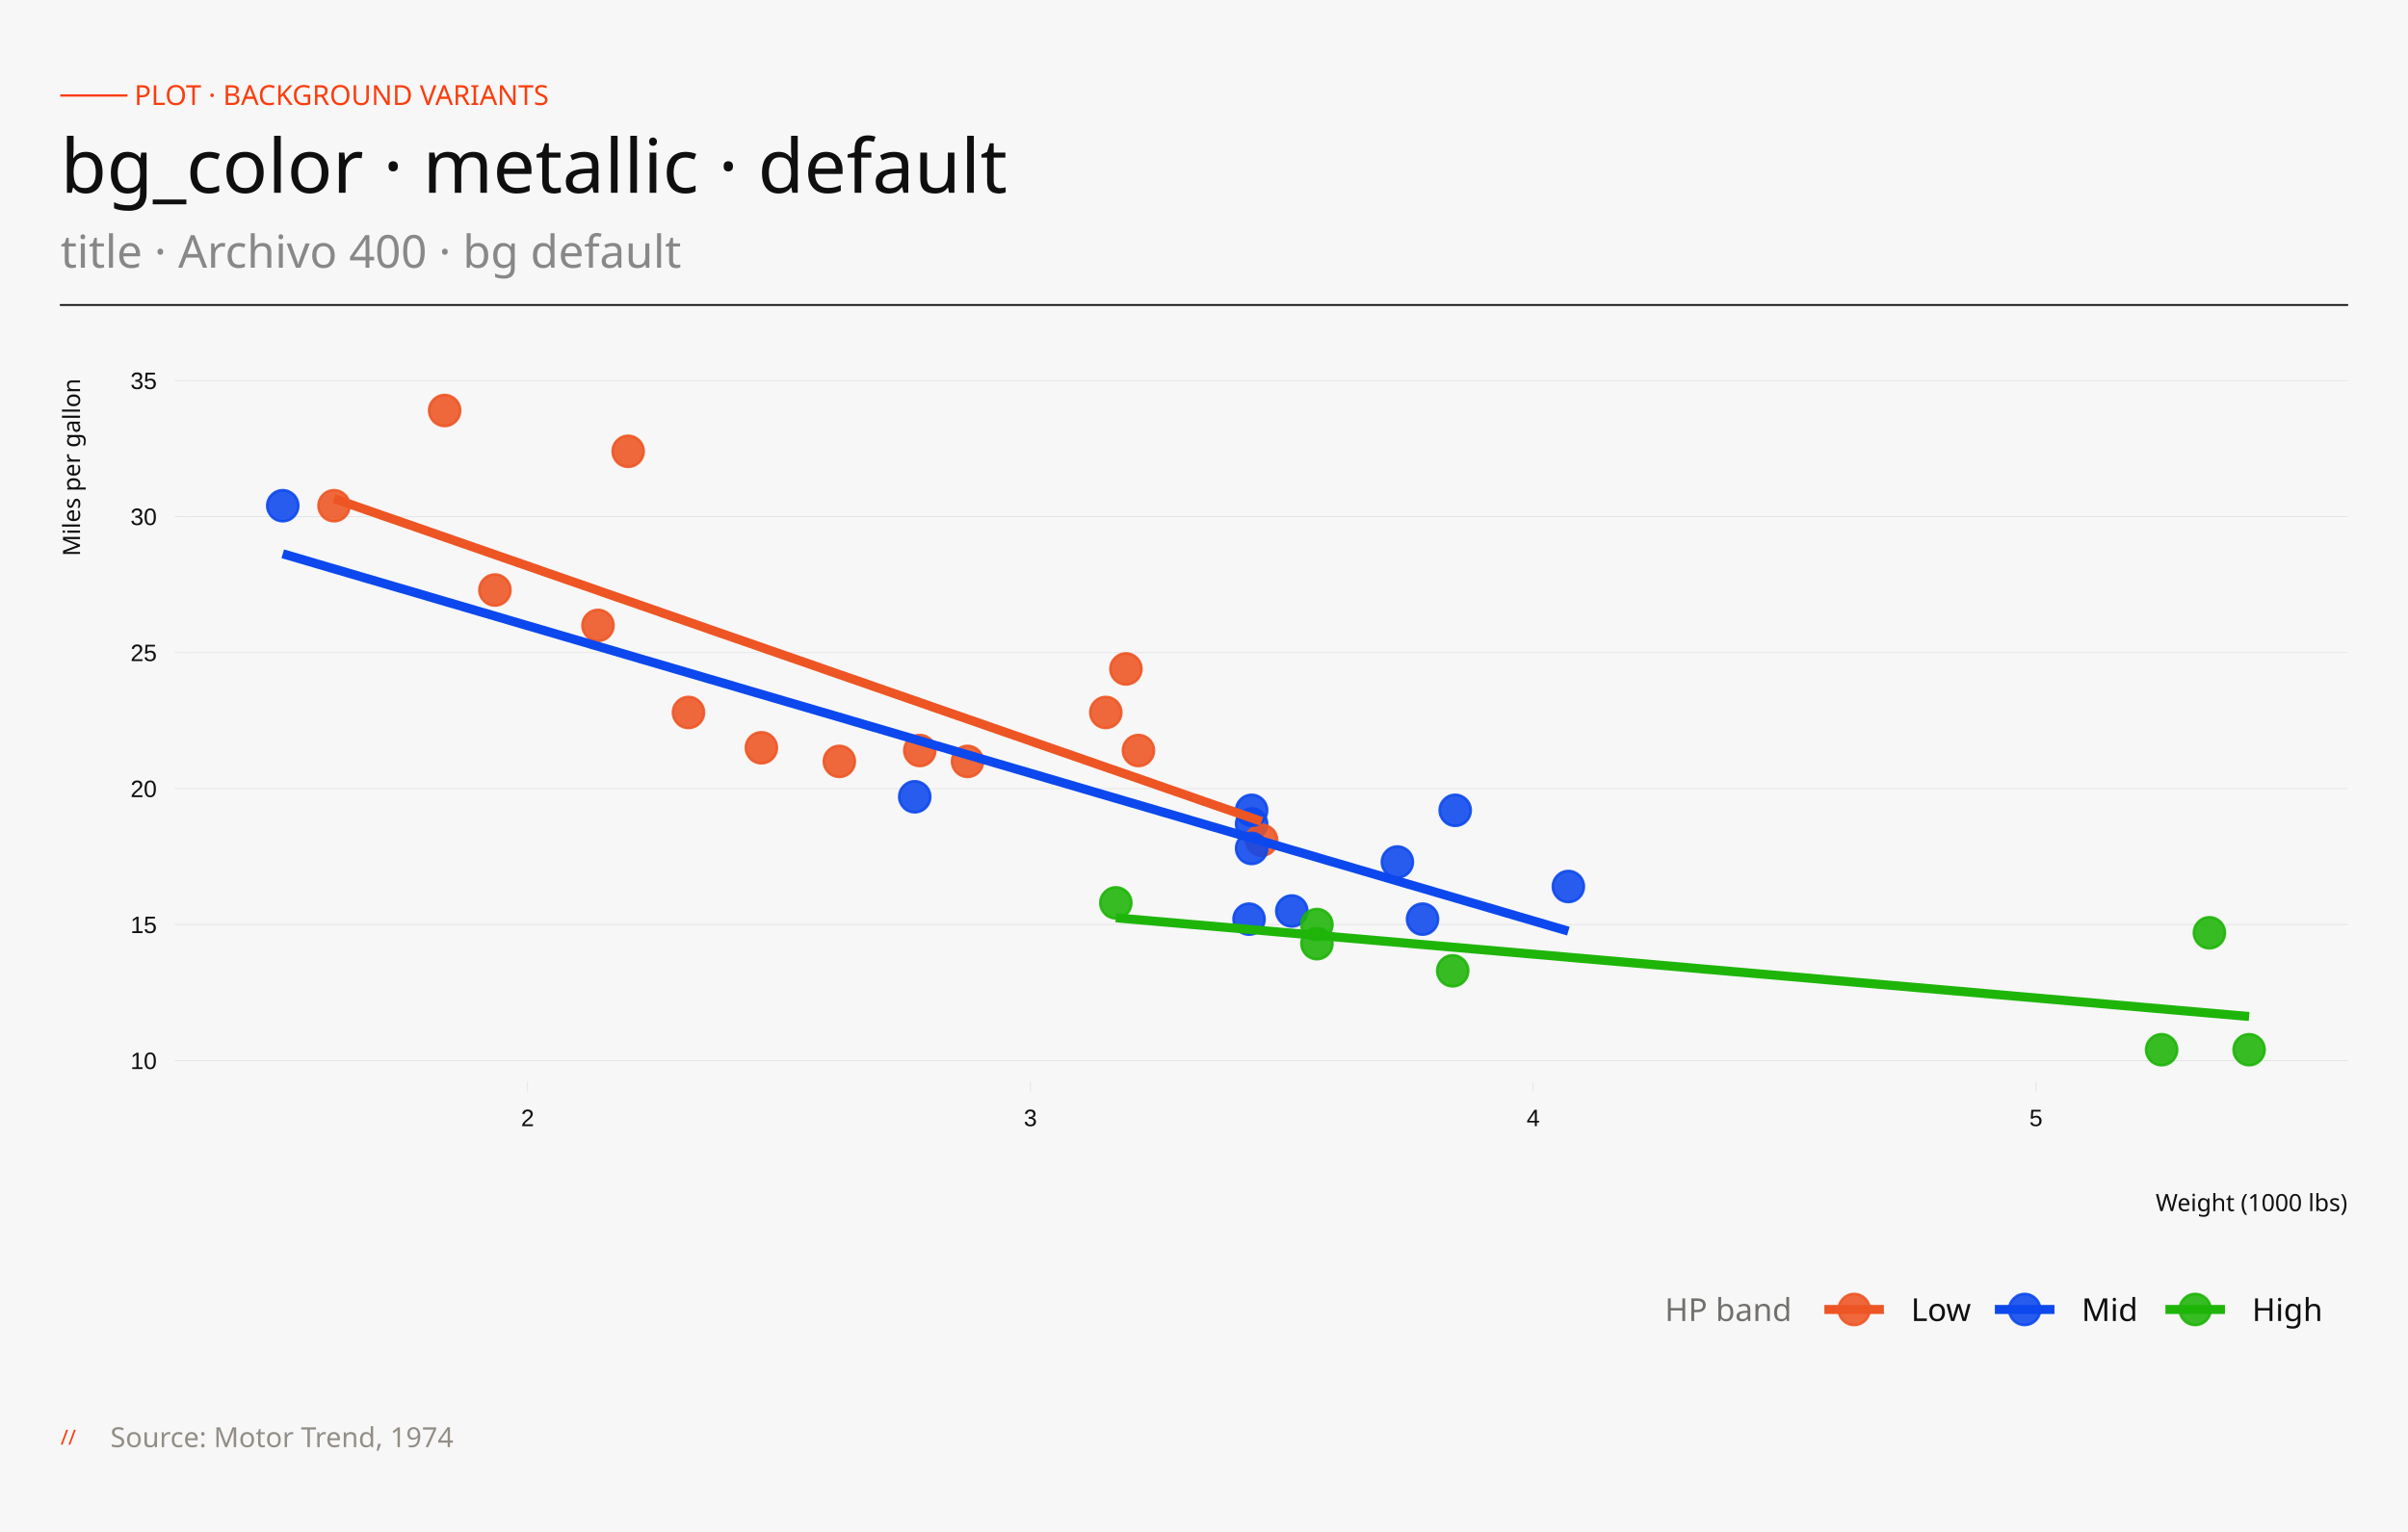
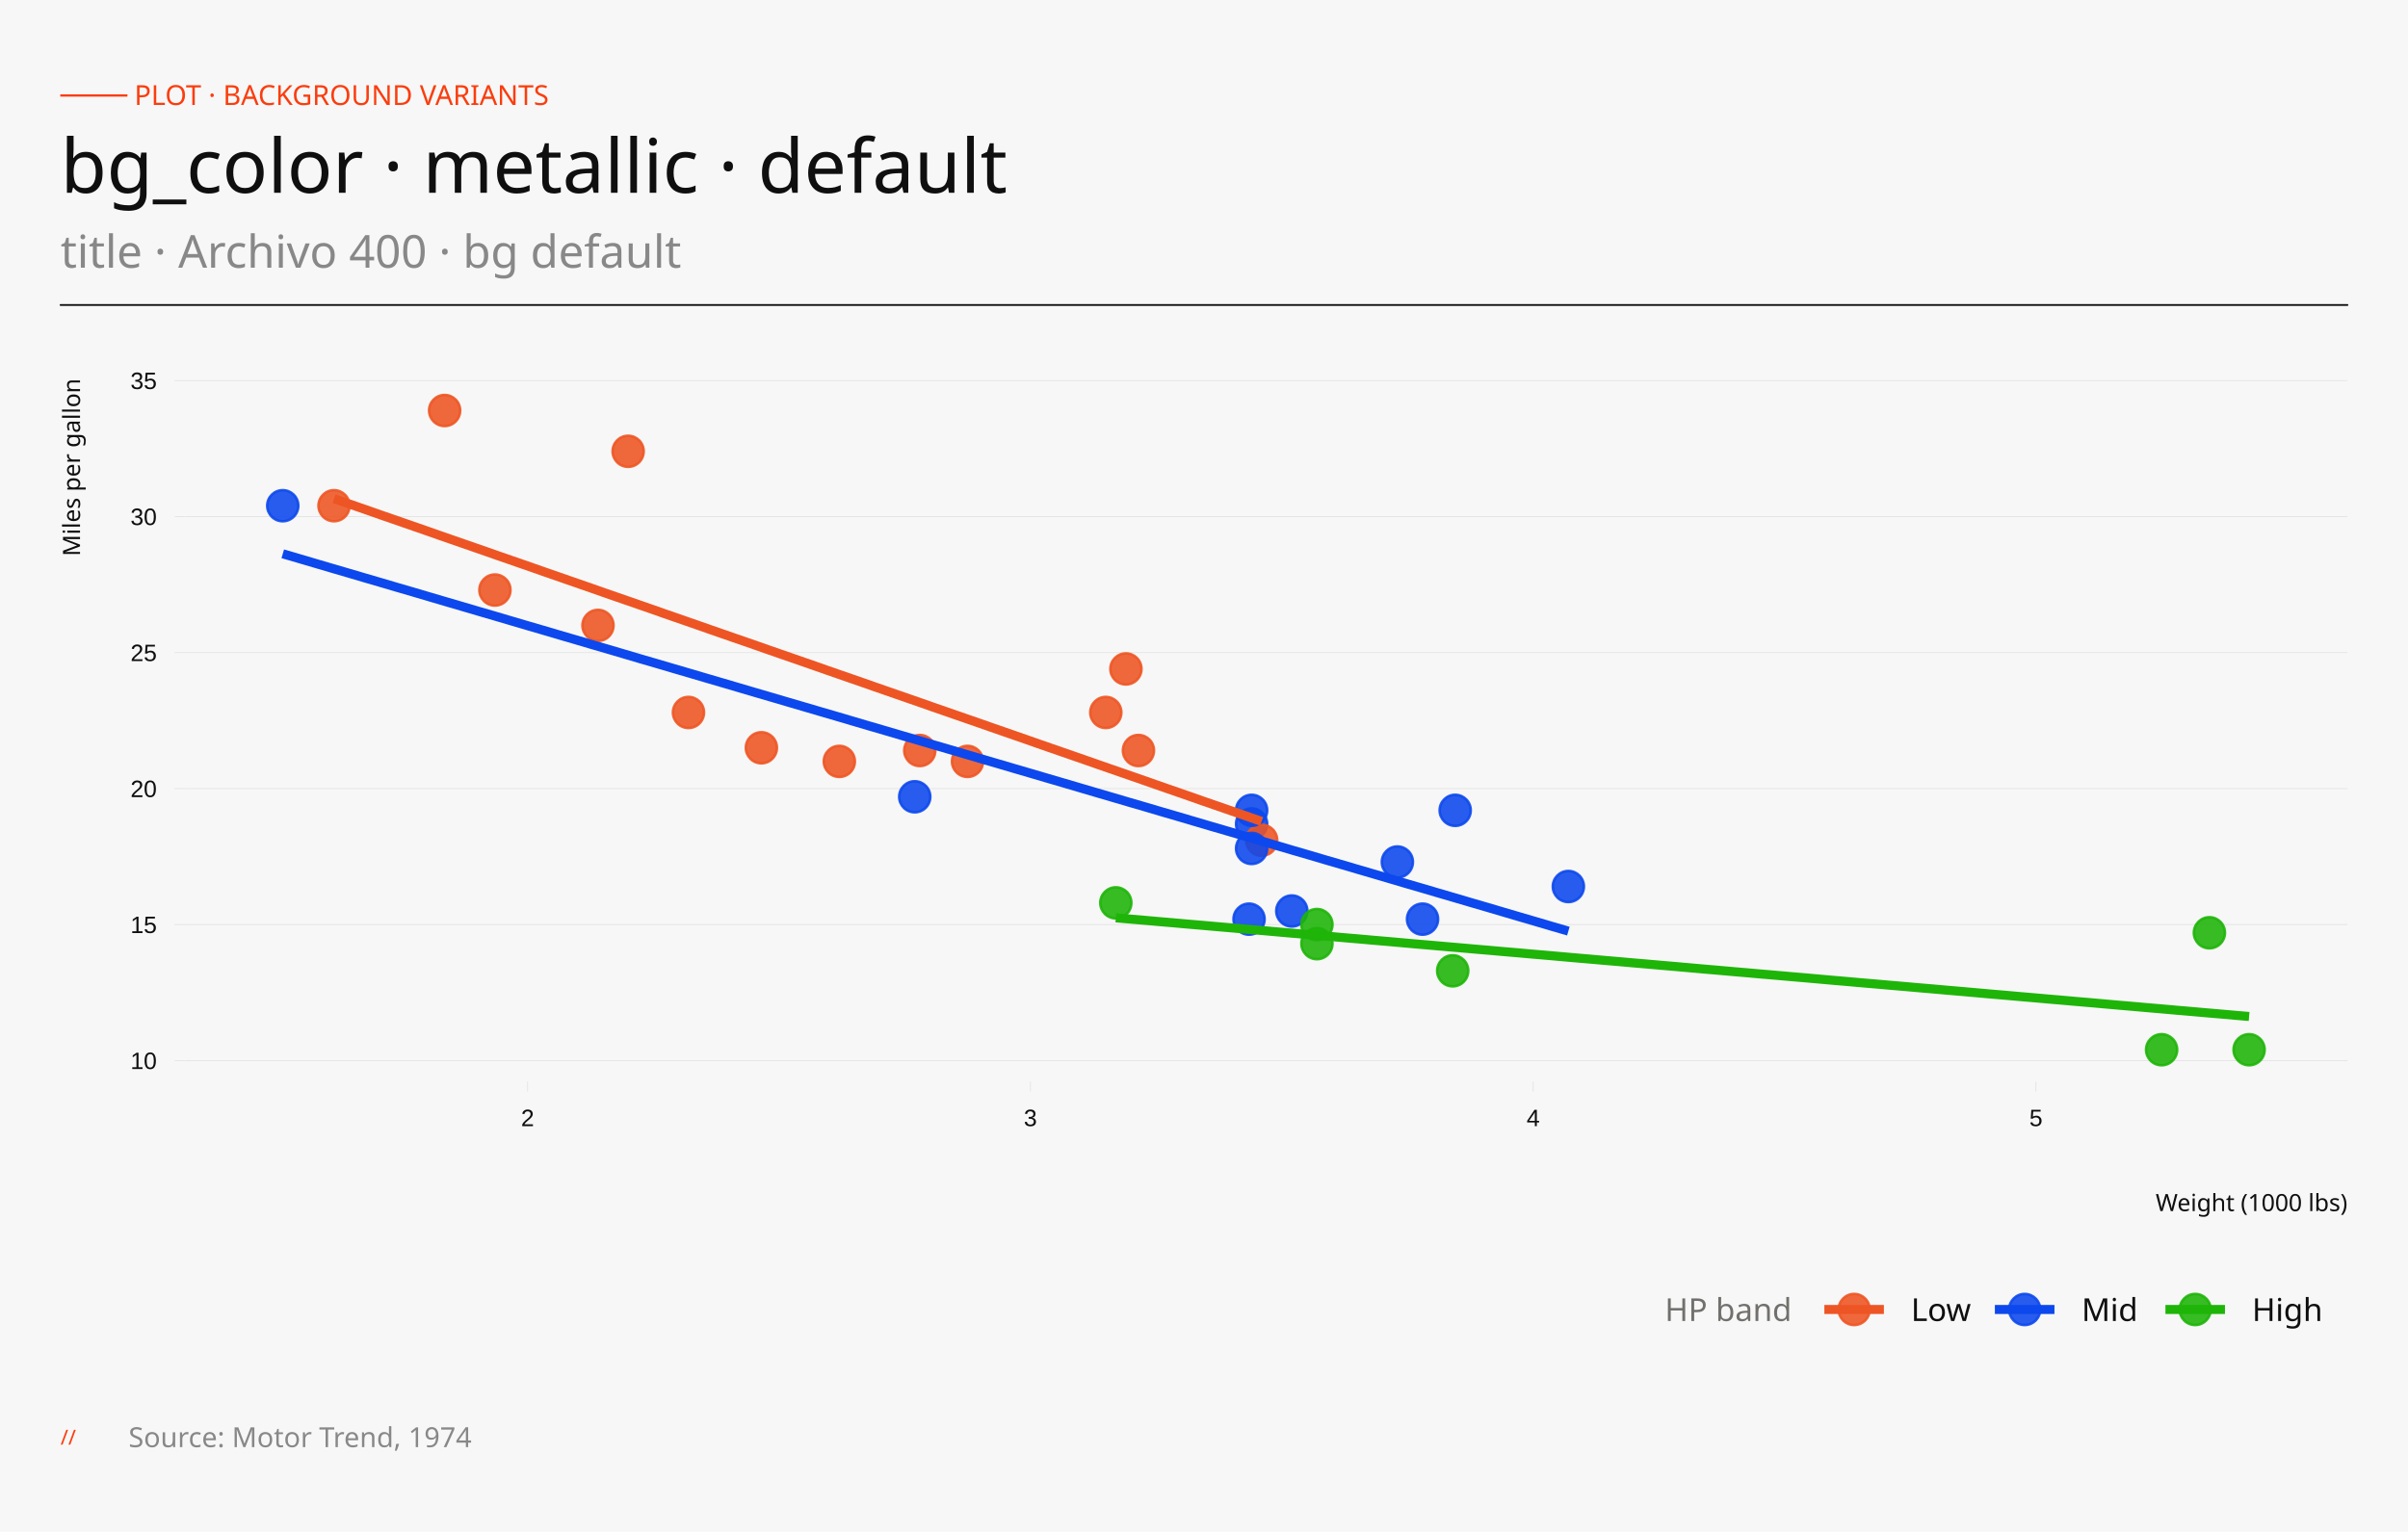
<svg xmlns="http://www.w3.org/2000/svg" width="396.00pt" height="252.00pt" viewBox="0 0 396.00 252.00">
  <g class="svglite">
    <defs>
      <style type="text/css">
    .svglite line, .svglite polyline, .svglite polygon, .svglite path, .svglite rect, .svglite circle {
      fill: none;
      stroke: #000000;
      stroke-linecap: round;
      stroke-linejoin: round;
      stroke-miterlimit: 10.00;
    }
    .svglite text {
      white-space: pre;
    }
    .svglite g.glyphgroup path {
      fill: inherit;
      stroke: none;
    }
  </style>
    </defs>
    <rect width="100%" height="100%" style="stroke: none; fill: none;" />
    <defs>
      <clipPath id="cpMC4wMHwzOTYuMDB8MC4wMHwyNTIuMDA=">
        <rect x="0.00" y="0.00" width="396.00" height="252.00" />
      </clipPath>
    </defs>
    <g clip-path="url(#cpMC4wMHwzOTYuMDB8MC4wMHwyNTIuMDA=)">
      <rect x="0.00" y="0.00" width="396.00" height="252.00" style="stroke-width: 0.63; stroke: none; fill: #F7F7F7;" />
    </g>
    <defs>
      <clipPath id="cpMzAuMzN8Mzg2LjA0fDYyLjI3fDE3Ny45Mw==">
        <rect x="30.33" y="62.27" width="355.71" height="115.66" />
      </clipPath>
    </defs>
    <g clip-path="url(#cpMzAuMzN8Mzg2LjA0fDYyLjI3fDE3Ny45Mw==)">
      <rect x="30.33" y="62.27" width="355.71" height="115.66" style="stroke-width: 0.63; stroke: none; fill: #F7F7F7;" />
      <polyline points="30.33,174.47 386.04,174.47 " style="stroke-width: 0.15; stroke: #E4E4E4; stroke-linecap: butt;" />
      <polyline points="30.33,152.09 386.04,152.09 " style="stroke-width: 0.15; stroke: #E4E4E4; stroke-linecap: butt;" />
      <polyline points="30.33,129.72 386.04,129.72 " style="stroke-width: 0.15; stroke: #E4E4E4; stroke-linecap: butt;" />
      <polyline points="30.33,107.35 386.04,107.35 " style="stroke-width: 0.15; stroke: #E4E4E4; stroke-linecap: butt;" />
      <polyline points="30.33,84.98 386.04,84.98 " style="stroke-width: 0.15; stroke: #E4E4E4; stroke-linecap: butt;" />
      <polyline points="30.33,62.61 386.04,62.61 " style="stroke-width: 0.15; stroke: #E4E4E4; stroke-linecap: butt;" />
      <circle cx="138.03" cy="125.25" r="2.56" style="stroke-width: 0.42; stroke: #EE5524; stroke-opacity: 0.88; fill: #EE5524; fill-opacity: 0.88;" />
      <circle cx="159.11" cy="125.25" r="2.56" style="stroke-width: 0.42; stroke: #EE5524; stroke-opacity: 0.88; fill: #EE5524; fill-opacity: 0.88;" />
      <circle cx="113.22" cy="117.20" r="2.56" style="stroke-width: 0.42; stroke: #EE5524; stroke-opacity: 0.88; fill: #EE5524; fill-opacity: 0.88;" />
      <circle cx="187.22" cy="123.46" r="2.56" style="stroke-width: 0.42; stroke: #EE5524; stroke-opacity: 0.88; fill: #EE5524; fill-opacity: 0.88;" />
      <circle cx="205.83" cy="135.54" r="2.56" style="stroke-width: 0.42; stroke: #0C48ED; stroke-opacity: 0.88; fill: #0C48ED; fill-opacity: 0.88;" />
      <circle cx="207.48" cy="138.22" r="2.56" style="stroke-width: 0.42; stroke: #EE5524; stroke-opacity: 0.88; fill: #EE5524; fill-opacity: 0.88;" />
      <circle cx="216.57" cy="155.23" r="2.56" style="stroke-width: 0.42; stroke: #1EB508; stroke-opacity: 0.88; fill: #1EB508; fill-opacity: 0.88;" />
      <circle cx="185.16" cy="110.04" r="2.56" style="stroke-width: 0.42; stroke: #EE5524; stroke-opacity: 0.88; fill: #EE5524; fill-opacity: 0.88;" />
      <circle cx="181.85" cy="117.20" r="2.56" style="stroke-width: 0.42; stroke: #EE5524; stroke-opacity: 0.88; fill: #EE5524; fill-opacity: 0.88;" />
      <circle cx="205.83" cy="133.30" r="2.56" style="stroke-width: 0.42; stroke: #0C48ED; stroke-opacity: 0.88; fill: #0C48ED; fill-opacity: 0.88;" />
      <circle cx="205.83" cy="139.57" r="2.56" style="stroke-width: 0.42; stroke: #0C48ED; stroke-opacity: 0.88; fill: #0C48ED; fill-opacity: 0.88;" />
      <circle cx="257.92" cy="145.83" r="2.56" style="stroke-width: 0.42; stroke: #0C48ED; stroke-opacity: 0.88; fill: #0C48ED; fill-opacity: 0.88;" />
      <circle cx="229.80" cy="141.80" r="2.56" style="stroke-width: 0.42; stroke: #0C48ED; stroke-opacity: 0.88; fill: #0C48ED; fill-opacity: 0.88;" />
      <circle cx="233.94" cy="151.20" r="2.56" style="stroke-width: 0.42; stroke: #0C48ED; stroke-opacity: 0.88; fill: #0C48ED; fill-opacity: 0.88;" />
      <circle cx="355.48" cy="172.68" r="2.56" style="stroke-width: 0.42; stroke: #1EB508; stroke-opacity: 0.88; fill: #1EB508; fill-opacity: 0.88;" />
      <circle cx="369.87" cy="172.68" r="2.56" style="stroke-width: 0.42; stroke: #1EB508; stroke-opacity: 0.88; fill: #1EB508; fill-opacity: 0.88;" />
      <circle cx="363.34" cy="153.44" r="2.56" style="stroke-width: 0.42; stroke: #1EB508; stroke-opacity: 0.88; fill: #1EB508; fill-opacity: 0.88;" />
      <circle cx="103.30" cy="74.24" r="2.56" style="stroke-width: 0.42; stroke: #EE5524; stroke-opacity: 0.88; fill: #EE5524; fill-opacity: 0.88;" />
      <circle cx="54.93" cy="83.19" r="2.56" style="stroke-width: 0.42; stroke: #EE5524; stroke-opacity: 0.88; fill: #EE5524; fill-opacity: 0.88;" />
      <circle cx="73.12" cy="67.53" r="2.56" style="stroke-width: 0.42; stroke: #EE5524; stroke-opacity: 0.88; fill: #EE5524; fill-opacity: 0.88;" />
      <circle cx="125.21" cy="123.01" r="2.56" style="stroke-width: 0.42; stroke: #EE5524; stroke-opacity: 0.88; fill: #EE5524; fill-opacity: 0.88;" />
      <circle cx="212.44" cy="149.86" r="2.56" style="stroke-width: 0.42; stroke: #0C48ED; stroke-opacity: 0.88; fill: #0C48ED; fill-opacity: 0.88;" />
      <circle cx="205.41" cy="151.20" r="2.56" style="stroke-width: 0.42; stroke: #0C48ED; stroke-opacity: 0.88; fill: #0C48ED; fill-opacity: 0.88;" />
      <circle cx="238.90" cy="159.70" r="2.56" style="stroke-width: 0.42; stroke: #1EB508; stroke-opacity: 0.88; fill: #1EB508; fill-opacity: 0.88;" />
      <circle cx="239.31" cy="133.30" r="2.56" style="stroke-width: 0.42; stroke: #0C48ED; stroke-opacity: 0.88; fill: #0C48ED; fill-opacity: 0.88;" />
      <circle cx="81.39" cy="97.06" r="2.56" style="stroke-width: 0.42; stroke: #EE5524; stroke-opacity: 0.88; fill: #EE5524; fill-opacity: 0.88;" />
      <circle cx="98.34" cy="102.88" r="2.56" style="stroke-width: 0.42; stroke: #EE5524; stroke-opacity: 0.88; fill: #EE5524; fill-opacity: 0.88;" />
      <circle cx="46.50" cy="83.19" r="2.56" style="stroke-width: 0.42; stroke: #0C48ED; stroke-opacity: 0.88; fill: #0C48ED; fill-opacity: 0.88;" />
      <circle cx="183.50" cy="148.52" r="2.56" style="stroke-width: 0.42; stroke: #1EB508; stroke-opacity: 0.88; fill: #1EB508; fill-opacity: 0.88;" />
      <circle cx="150.43" cy="131.07" r="2.56" style="stroke-width: 0.42; stroke: #0C48ED; stroke-opacity: 0.88; fill: #0C48ED; fill-opacity: 0.88;" />
      <circle cx="216.57" cy="152.09" r="2.56" style="stroke-width: 0.42; stroke: #1EB508; stroke-opacity: 0.88; fill: #1EB508; fill-opacity: 0.88;" />
      <circle cx="151.26" cy="123.46" r="2.56" style="stroke-width: 0.42; stroke: #EE5524; stroke-opacity: 0.88; fill: #EE5524; fill-opacity: 0.88;" />
      <polyline points="54.93,82.03 56.86,82.70 58.79,83.37 60.72,84.04 62.65,84.72 64.59,85.39 66.52,86.06 68.45,86.73 70.38,87.40 72.31,88.08 74.24,88.75 76.17,89.42 78.10,90.09 80.03,90.76 81.96,91.44 83.90,92.11 85.83,92.78 87.76,93.45 89.69,94.13 91.62,94.80 93.55,95.47 95.48,96.14 97.41,96.81 99.34,97.49 101.27,98.16 103.21,98.83 105.14,99.50 107.07,100.17 109.00,100.85 110.93,101.52 112.86,102.19 114.79,102.86 116.72,103.54 118.65,104.21 120.58,104.88 122.52,105.55 124.45,106.22 126.38,106.90 128.31,107.57 130.24,108.24 132.17,108.91 134.10,109.58 136.03,110.26 137.96,110.93 139.89,111.60 141.83,112.27 143.76,112.95 145.69,113.62 147.62,114.29 149.55,114.96 151.48,115.63 153.41,116.31 155.34,116.98 157.27,117.65 159.20,118.32 161.14,118.99 163.07,119.67 165.00,120.34 166.93,121.01 168.86,121.68 170.79,122.36 172.72,123.03 174.65,123.70 176.58,124.37 178.51,125.04 180.45,125.72 182.38,126.39 184.31,127.06 186.24,127.73 188.17,128.40 190.10,129.08 192.03,129.75 193.96,130.42 195.89,131.09 197.82,131.77 199.76,132.44 201.69,133.11 203.62,133.78 205.55,134.45 207.48,135.13 " style="stroke-width: 1.49; stroke: #EE5524; stroke-linecap: butt;" />
      <polyline points="46.50,91.10 49.17,91.88 51.85,92.67 54.53,93.46 57.20,94.24 59.88,95.03 62.55,95.81 65.23,96.60 67.91,97.38 70.58,98.17 73.26,98.96 75.93,99.74 78.61,100.53 81.29,101.31 83.96,102.10 86.64,102.89 89.32,103.67 91.99,104.46 94.67,105.24 97.34,106.03 100.02,106.81 102.70,107.60 105.37,108.39 108.05,109.17 110.73,109.96 113.40,110.74 116.08,111.53 118.75,112.31 121.43,113.10 124.11,113.89 126.78,114.67 129.46,115.46 132.13,116.24 134.81,117.03 137.49,117.81 140.16,118.60 142.84,119.39 145.52,120.17 148.19,120.96 150.87,121.74 153.54,122.53 156.22,123.31 158.90,124.10 161.57,124.89 164.25,125.67 166.93,126.46 169.60,127.24 172.28,128.03 174.95,128.81 177.63,129.60 180.31,130.39 182.98,131.17 185.66,131.96 188.34,132.74 191.01,133.53 193.69,134.31 196.36,135.10 199.04,135.89 201.72,136.67 204.39,137.46 207.07,138.24 209.74,139.03 212.42,139.82 215.10,140.60 217.77,141.39 220.45,142.17 223.13,142.96 225.80,143.74 228.48,144.53 231.15,145.32 233.83,146.10 236.51,146.89 239.18,147.67 241.86,148.46 244.54,149.24 247.21,150.03 249.89,150.82 252.56,151.60 255.24,152.39 257.92,153.17 " style="stroke-width: 1.49; stroke: #0C48ED; stroke-linecap: butt;" />
      <polyline points="183.50,150.98 185.86,151.19 188.22,151.39 190.58,151.60 192.94,151.80 195.30,152.01 197.66,152.21 200.02,152.42 202.37,152.62 204.73,152.83 207.09,153.03 209.45,153.24 211.81,153.45 214.17,153.65 216.53,153.86 218.89,154.06 221.25,154.27 223.61,154.47 225.97,154.68 228.32,154.88 230.68,155.09 233.04,155.30 235.40,155.50 237.76,155.71 240.12,155.91 242.48,156.12 244.84,156.32 247.20,156.53 249.56,156.73 251.91,156.94 254.27,157.14 256.63,157.35 258.99,157.56 261.35,157.76 263.71,157.97 266.07,158.17 268.43,158.38 270.79,158.58 273.15,158.79 275.51,158.99 277.86,159.20 280.22,159.41 282.58,159.61 284.94,159.82 287.30,160.02 289.66,160.23 292.02,160.43 294.38,160.64 296.74,160.84 299.10,161.05 301.46,161.26 303.81,161.46 306.17,161.67 308.53,161.87 310.89,162.08 313.25,162.28 315.61,162.49 317.97,162.69 320.33,162.90 322.69,163.10 325.05,163.31 327.41,163.52 329.76,163.72 332.12,163.93 334.48,164.13 336.84,164.34 339.20,164.54 341.56,164.75 343.92,164.95 346.28,165.16 348.64,165.37 351.00,165.57 353.36,165.78 355.71,165.98 358.07,166.19 360.43,166.39 362.79,166.60 365.15,166.80 367.51,167.01 369.87,167.21 " style="stroke-width: 1.49; stroke: #1EB508; stroke-linecap: butt;" />
    </g>
    <g clip-path="url(#cpMC4wMHwzOTYuMDB8MC4wMHwyNTIuMDA=)">
      <text x="25.79" y="175.86" text-anchor="end" style="font-size: 3.90px;fill: #0F0F0F; font-family: &quot;Arial&quot;;" textLength="4.31px" lengthAdjust="spacingAndGlyphs">10</text>
      <text x="25.79" y="153.49" text-anchor="end" style="font-size: 3.90px;fill: #0F0F0F; font-family: &quot;Arial&quot;;" textLength="4.31px" lengthAdjust="spacingAndGlyphs">15</text>
      <text x="25.79" y="131.12" text-anchor="end" style="font-size: 3.90px;fill: #0F0F0F; font-family: &quot;Arial&quot;;" textLength="4.31px" lengthAdjust="spacingAndGlyphs">20</text>
      <text x="25.79" y="108.75" text-anchor="end" style="font-size: 3.90px;fill: #0F0F0F; font-family: &quot;Arial&quot;;" textLength="4.31px" lengthAdjust="spacingAndGlyphs">25</text>
      <text x="25.79" y="86.37" text-anchor="end" style="font-size: 3.90px;fill: #0F0F0F; font-family: &quot;Arial&quot;;" textLength="4.31px" lengthAdjust="spacingAndGlyphs">30</text>
      <text x="25.79" y="64.00" text-anchor="end" style="font-size: 3.90px;fill: #0F0F0F; font-family: &quot;Arial&quot;;" textLength="4.31px" lengthAdjust="spacingAndGlyphs">35</text>
      <polyline points="28.71,174.47 30.33,174.47 " style="stroke-width: 0.15; stroke: #E4E4E4; stroke-linecap: butt;" />
      <polyline points="28.71,152.09 30.33,152.09 " style="stroke-width: 0.15; stroke: #E4E4E4; stroke-linecap: butt;" />
      <polyline points="28.71,129.72 30.33,129.72 " style="stroke-width: 0.15; stroke: #E4E4E4; stroke-linecap: butt;" />
      <polyline points="28.71,107.35 30.33,107.35 " style="stroke-width: 0.15; stroke: #E4E4E4; stroke-linecap: butt;" />
      <polyline points="28.71,84.98 30.33,84.98 " style="stroke-width: 0.15; stroke: #E4E4E4; stroke-linecap: butt;" />
      <polyline points="28.71,62.61 30.33,62.61 " style="stroke-width: 0.15; stroke: #E4E4E4; stroke-linecap: butt;" />
      <polyline points="86.76,179.55 86.76,177.93 " style="stroke-width: 0.15; stroke: #E4E4E4; stroke-linecap: butt;" />
      <polyline points="169.45,179.55 169.45,177.93 " style="stroke-width: 0.15; stroke: #E4E4E4; stroke-linecap: butt;" />
      <polyline points="252.13,179.55 252.13,177.93 " style="stroke-width: 0.15; stroke: #E4E4E4; stroke-linecap: butt;" />
      <polyline points="334.81,179.55 334.81,177.93 " style="stroke-width: 0.15; stroke: #E4E4E4; stroke-linecap: butt;" />
      <text x="86.76" y="185.25" text-anchor="middle" style="font-size: 3.90px;fill: #0F0F0F; font-family: &quot;Arial&quot;;" textLength="2.16px" lengthAdjust="spacingAndGlyphs">2</text>
      <text x="169.45" y="185.25" text-anchor="middle" style="font-size: 3.90px;fill: #0F0F0F; font-family: &quot;Arial&quot;;" textLength="2.16px" lengthAdjust="spacingAndGlyphs">3</text>
      <text x="252.13" y="185.25" text-anchor="middle" style="font-size: 3.90px;fill: #0F0F0F; font-family: &quot;Arial&quot;;" textLength="2.16px" lengthAdjust="spacingAndGlyphs">4</text>
      <text x="334.81" y="185.25" text-anchor="middle" style="font-size: 3.90px;fill: #0F0F0F; font-family: &quot;Arial&quot;;" textLength="2.16px" lengthAdjust="spacingAndGlyphs">5</text>
      <text x="386.04" y="199.23" text-anchor="end" style="font-size: 3.90px; font-weight: 100;fill: #0F0F0F; font-family: &quot;JetBrains Mono&quot;;" textLength="39.58px" lengthAdjust="spacingAndGlyphs">Weight (1000 lbs)</text>
      <text transform="translate(13.16,62.27) rotate(-90)" text-anchor="end" style="font-size: 3.90px; font-weight: 100;fill: #0F0F0F; font-family: &quot;JetBrains Mono&quot;;" textLength="37.25px" lengthAdjust="spacingAndGlyphs">Miles per gallon</text>
      <rect x="270.56" y="206.05" width="115.48" height="18.72" style="stroke-width: 0.75; stroke: none;" />
      <rect x="270.56" y="206.05" width="115.48" height="18.72" style="stroke-width: 0.63; stroke: none; fill: #F7F7F7;" />
      <text x="273.79" y="217.31" style="font-size: 5.20px;fill: #71706C; font-family: &quot;JetBrains Mono&quot;;" textLength="21.77px" lengthAdjust="spacingAndGlyphs">HP band</text>
      <rect x="298.80" y="209.29" width="12.24" height="12.24" style="stroke-width: 0.63; stroke: none; fill: #F7F7F7;" />
      <circle cx="304.92" cy="215.41" r="2.56" style="stroke-width: 0.42; stroke: #EE5524; stroke-opacity: 0.88; fill: #EE5524; fill-opacity: 0.88;" />
      <line x1="300.02" y1="215.41" x2="309.81" y2="215.41" style="stroke-width: 1.49; stroke: #EE5524; stroke-linecap: butt;" />
      <rect x="326.84" y="209.29" width="12.24" height="12.24" style="stroke-width: 0.63; stroke: none; fill: #F7F7F7;" />
      <circle cx="332.96" cy="215.41" r="2.56" style="stroke-width: 0.42; stroke: #0C48ED; stroke-opacity: 0.88; fill: #0C48ED; fill-opacity: 0.88;" />
      <line x1="328.06" y1="215.41" x2="337.86" y2="215.41" style="stroke-width: 1.49; stroke: #0C48ED; stroke-linecap: butt;" />
      <rect x="354.88" y="209.29" width="12.24" height="12.24" style="stroke-width: 0.63; stroke: none; fill: #F7F7F7;" />
      <circle cx="361.00" cy="215.41" r="2.56" style="stroke-width: 0.42; stroke: #1EB508; stroke-opacity: 0.88; fill: #1EB508; fill-opacity: 0.88;" />
      <line x1="356.11" y1="215.41" x2="365.90" y2="215.41" style="stroke-width: 1.49; stroke: #1EB508; stroke-linecap: butt;" />
      <text x="314.27" y="217.31" style="font-size: 5.20px;fill: #0F0F0F; font-family: &quot;JetBrains Mono&quot;;" textLength="9.33px" lengthAdjust="spacingAndGlyphs">Low</text>
      <text x="342.32" y="217.31" style="font-size: 5.20px;fill: #0F0F0F; font-family: &quot;JetBrains Mono&quot;;" textLength="9.33px" lengthAdjust="spacingAndGlyphs">Mid</text>
      <text x="370.36" y="217.31" style="font-size: 5.20px;fill: #0F0F0F; font-family: &quot;JetBrains Mono&quot;;" textLength="12.44px" lengthAdjust="spacingAndGlyphs">High</text>
      <text x="9.96" y="44.04" style="font-size: 7.47px;fill: #888888; font-family: &quot;Satoshi&quot;;" textLength="102.72px" lengthAdjust="spacingAndGlyphs">title · Archivo 400  ·  bg default</text>
      <polyline points="9.96,50.17 386.04,50.17 " style="stroke-width: 0.30; stroke: #0F0F0F;" />
      <text x="9.96" y="31.71" style="font-size: 12.35px;fill: #0F0F0F; font-family: &quot;Archivo&quot;;" textLength="150.44px" lengthAdjust="spacingAndGlyphs">bg_color · metallic  ·  default</text>
      <text x="9.96" y="17.27" style="font-size: 4.55px;fill: #FB3D0E; font-family: &quot;JetBrains Mono&quot;;" textLength="84.77px" lengthAdjust="spacingAndGlyphs">──── PLOT · BACKGROUND VARIANTS</text>
-       <text x="9.96" y="237.64" style="font-size: 3.41px;fill: #FB3D0E; font-family: &quot;JetBrains Mono&quot;;" textLength="8.19px" lengthAdjust="spacingAndGlyphs">//  </text>
-       <text x="18.15" y="238.05" style="font-size: 4.55px;fill: #928D86; font-family: &quot;JetBrains Mono&quot;;" textLength="68.36px" lengthAdjust="spacingAndGlyphs">Source: Motor Trend, 1974</text>
+       <text x="9.96" y="237.64" style="font-size: 3.41px; font-weight: 100;fill: #FB3D0E; font-family: &quot;JetBrains Mono&quot;;" textLength="8.19px" lengthAdjust="spacingAndGlyphs">//  </text>
+       <text x="21.14" y="238.05" style="font-size: 4.55px;fill: #888888; font-family: &quot;JetBrains Mono&quot;;" textLength="68.36px" lengthAdjust="spacingAndGlyphs">Source: Motor Trend, 1974</text>
    </g>
  </g>
</svg>
